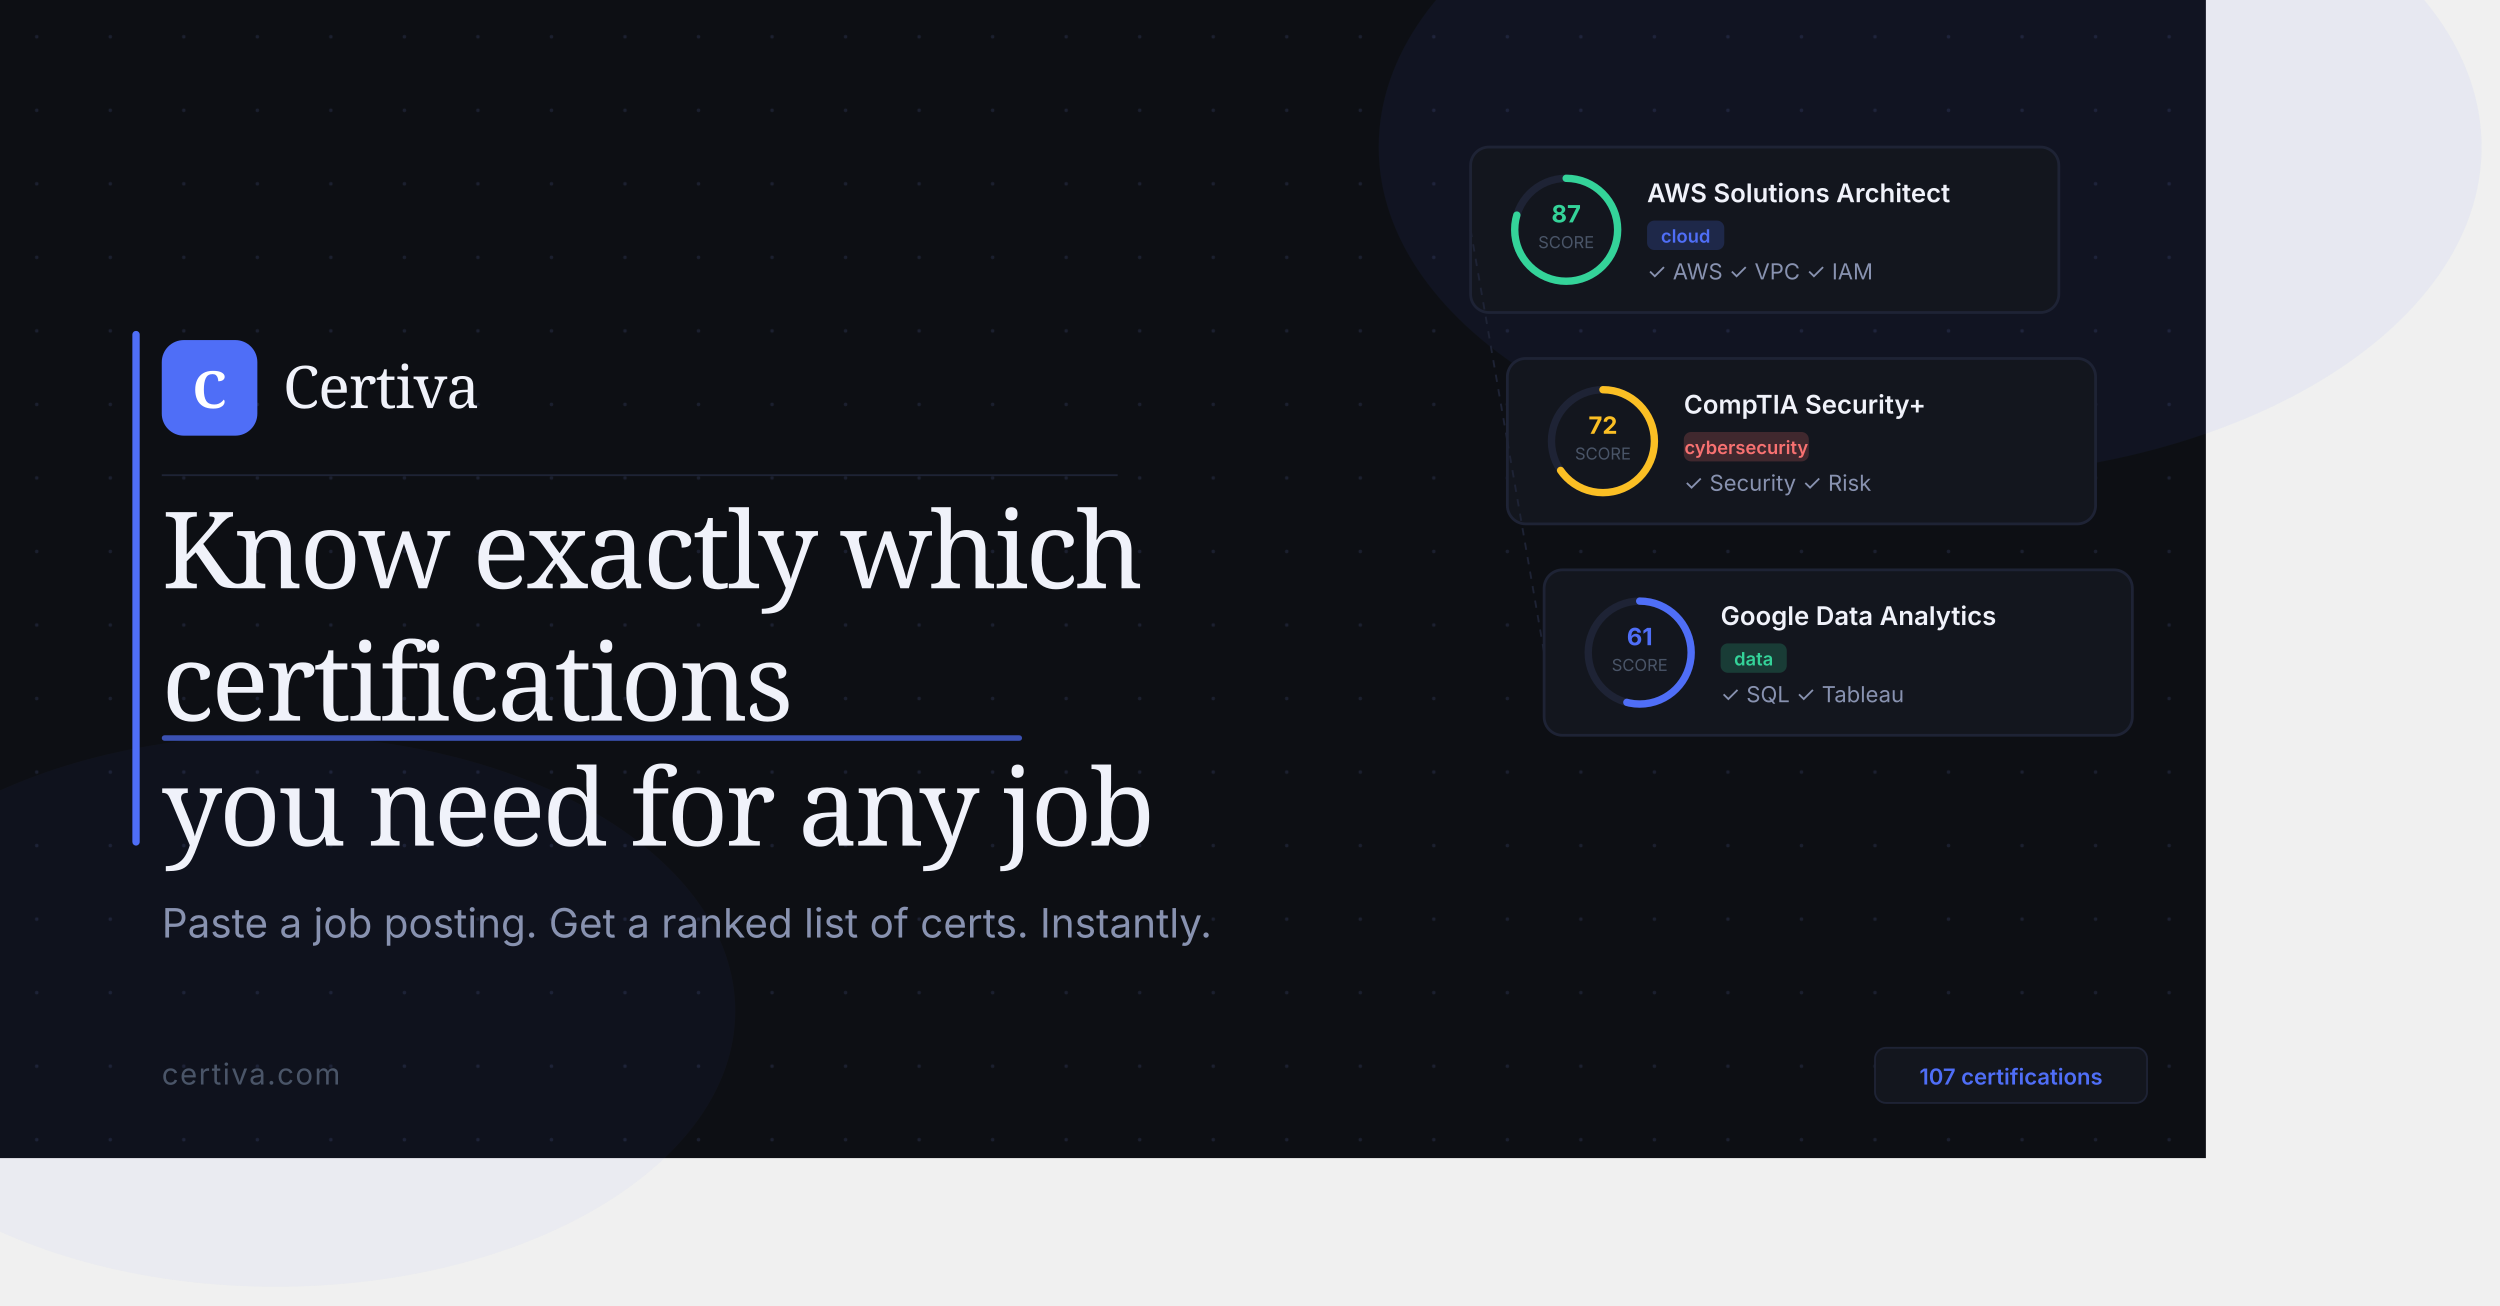
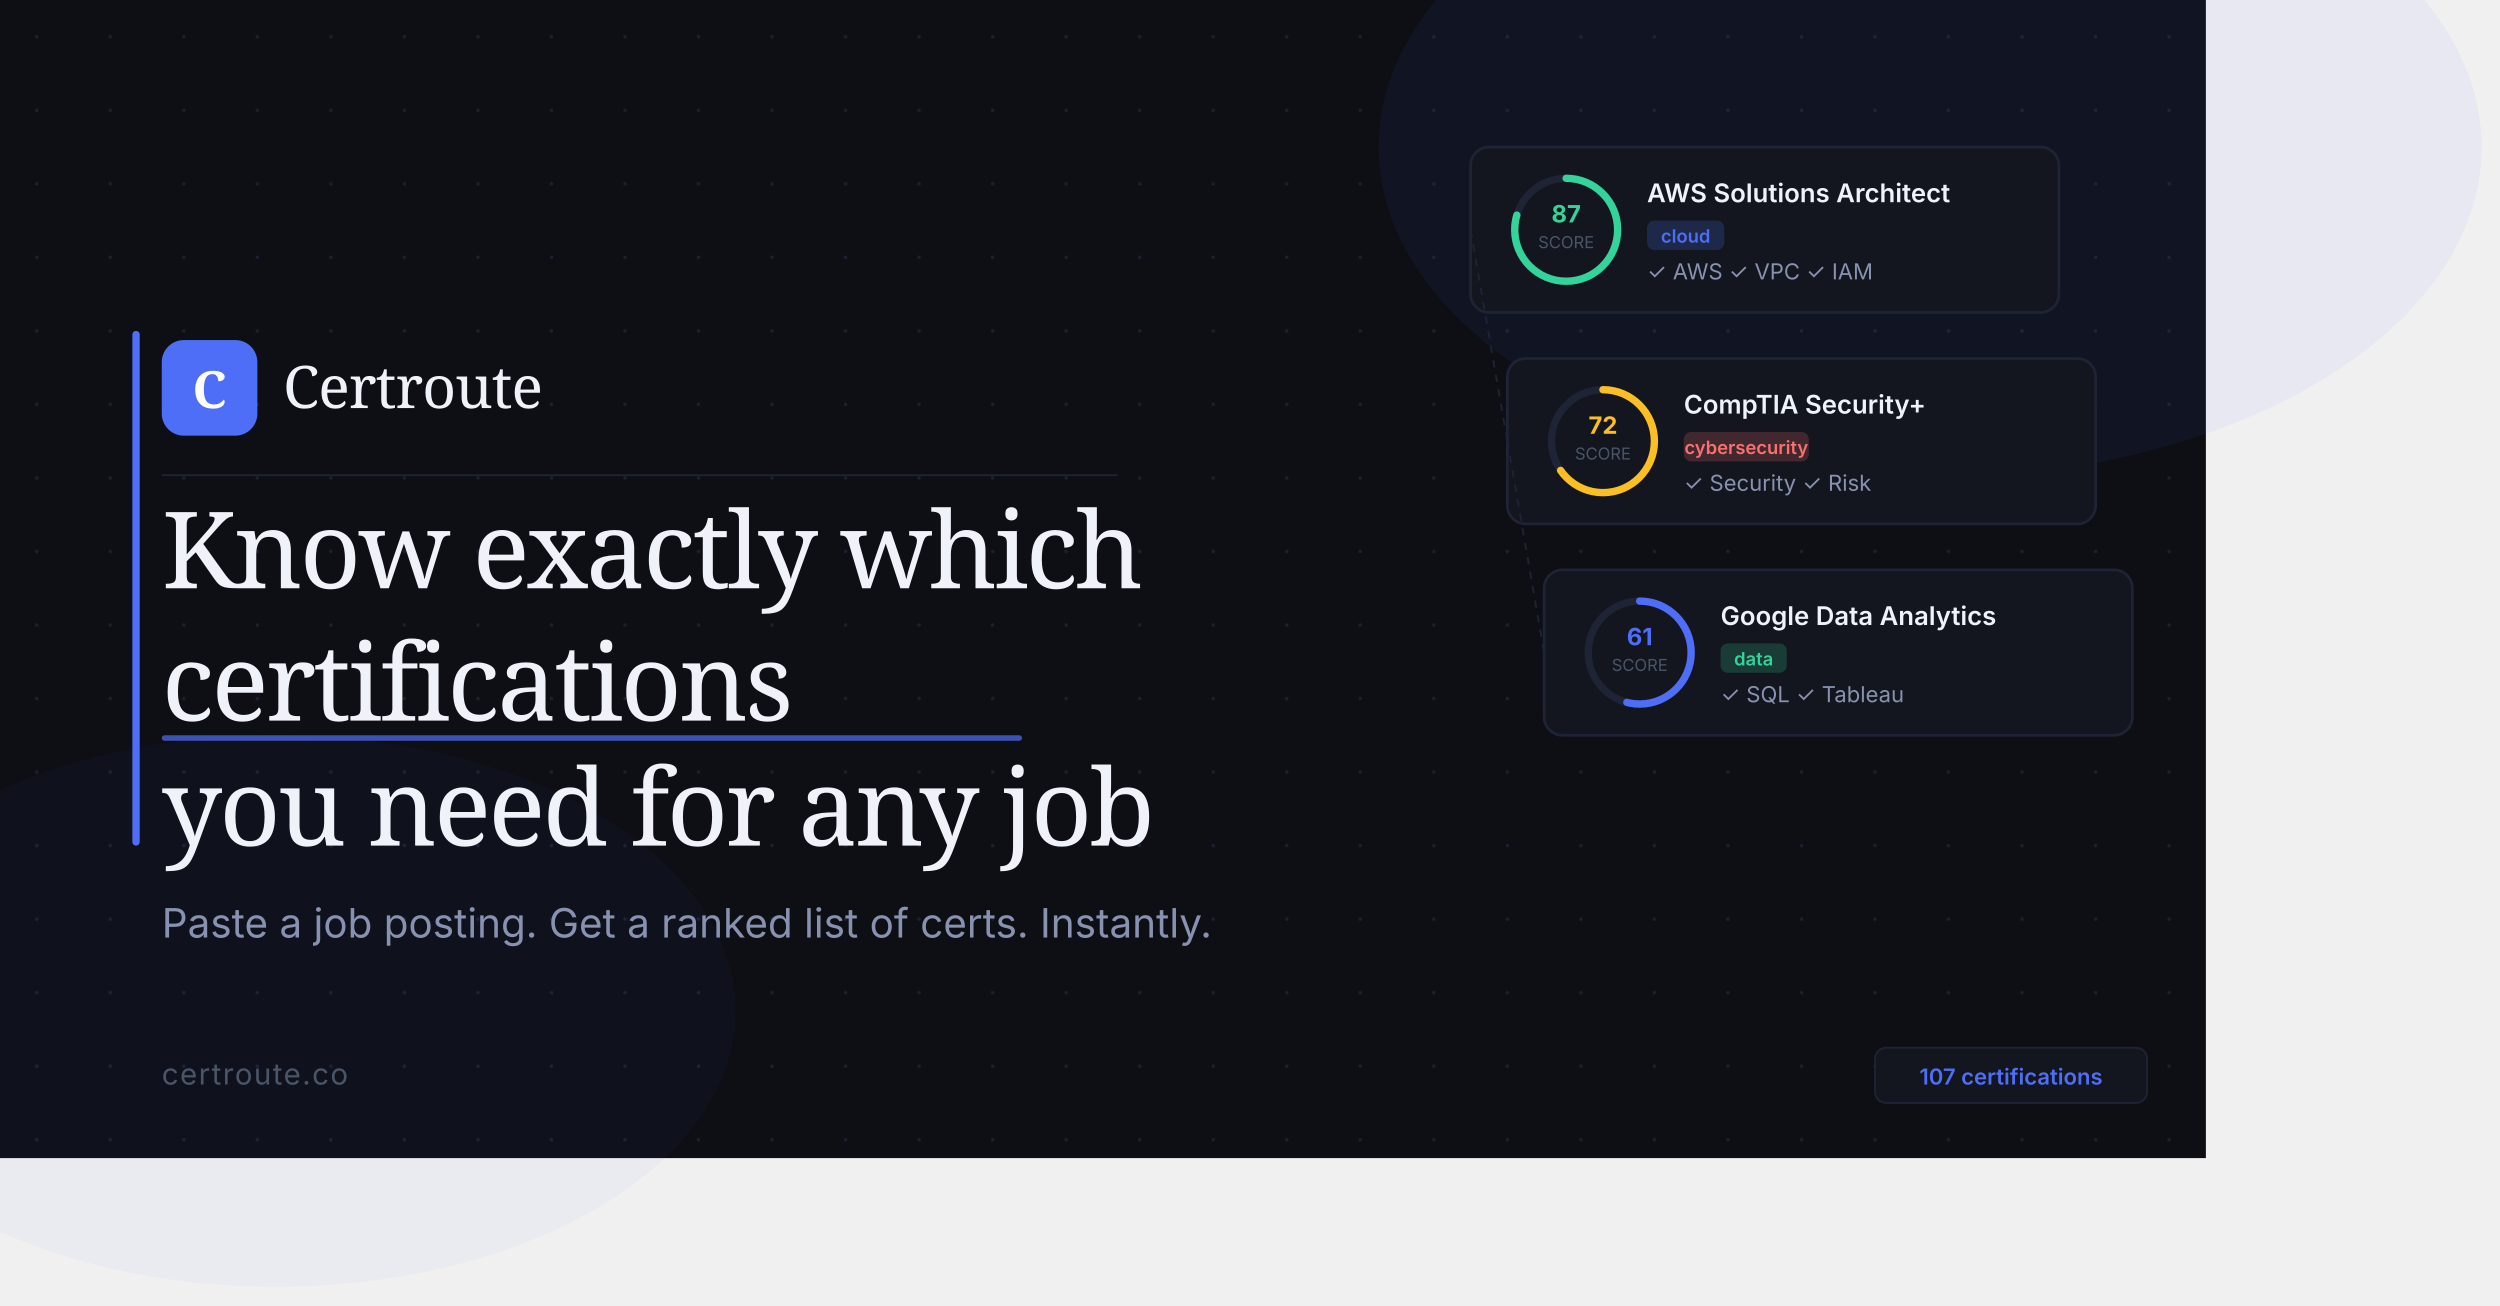
<svg xmlns="http://www.w3.org/2000/svg" width="100%" viewBox="0 0 1360 710" style="">
  <rect width="1200" height="630" fill="#0d0f14" style="fill:rgb(13, 15, 20);stroke:none;color:rgb(255, 255, 255);stroke-width:1px;stroke-linecap:butt;stroke-linejoin:miter;opacity:1;font-family:&quot;Anthropic Sans&quot;, -apple-system, &quot;system-ui&quot;, &quot;Segoe UI&quot;, sans-serif;font-size:16px;font-weight:400;text-anchor:start;dominant-baseline:auto" />
  <pattern id="dots" x="0" y="0" width="40" height="40" patternUnits="userSpaceOnUse">
    <circle cx="20" cy="20" r="1" fill="#1e2335" opacity="0.8" />
  </pattern>
  <rect width="1200" height="630" fill="url(#dots)" style="stroke:none;color:rgb(255, 255, 255);stroke-width:1px;stroke-linecap:butt;stroke-linejoin:miter;opacity:1;font-family:&quot;Anthropic Sans&quot;, -apple-system, &quot;system-ui&quot;, &quot;Segoe UI&quot;, sans-serif;font-size:16px;font-weight:400;text-anchor:start;dominant-baseline:auto" />
  <ellipse cx="1050" cy="80" rx="300" ry="180" fill="#4f6ef7" opacity="0.06" style="fill:rgb(79, 110, 247);stroke:none;color:rgb(255, 255, 255);stroke-width:1px;stroke-linecap:butt;stroke-linejoin:miter;opacity:0.06;font-family:&quot;Anthropic Sans&quot;, -apple-system, &quot;system-ui&quot;, &quot;Segoe UI&quot;, sans-serif;font-size:16px;font-weight:400;text-anchor:start;dominant-baseline:auto" />
  <ellipse cx="150" cy="550" rx="250" ry="150" fill="#4f6ef7" opacity="0.04" style="fill:rgb(79, 110, 247);stroke:none;color:rgb(255, 255, 255);stroke-width:1px;stroke-linecap:butt;stroke-linejoin:miter;opacity:0.04;font-family:&quot;Anthropic Sans&quot;, -apple-system, &quot;system-ui&quot;, &quot;Segoe UI&quot;, sans-serif;font-size:16px;font-weight:400;text-anchor:start;dominant-baseline:auto" />
  <rect x="72" y="180" width="4" height="280" rx="2" fill="#4f6ef7" style="fill:rgb(79, 110, 247);stroke:none;color:rgb(255, 255, 255);stroke-width:1px;stroke-linecap:butt;stroke-linejoin:miter;opacity:1;font-family:&quot;Anthropic Sans&quot;, -apple-system, &quot;system-ui&quot;, &quot;Segoe UI&quot;, sans-serif;font-size:16px;font-weight:400;text-anchor:start;dominant-baseline:auto" />
  <rect x="88" y="185" width="52" height="52" rx="12" fill="#4f6ef7" style="fill:rgb(79, 110, 247);stroke:none;color:rgb(255, 255, 255);stroke-width:1px;stroke-linecap:butt;stroke-linejoin:miter;opacity:1;font-family:&quot;Anthropic Sans&quot;, -apple-system, &quot;system-ui&quot;, &quot;Segoe UI&quot;, sans-serif;font-size:16px;font-weight:400;text-anchor:start;dominant-baseline:auto" />
  <text x="114" y="222" text-anchor="middle" font-family="Georgia, serif" font-size="28" font-weight="700" fill="#ffffff" letter-spacing="-0.5" style="fill:rgb(255, 255, 255);stroke:none;color:rgb(255, 255, 255);stroke-width:1px;stroke-linecap:butt;stroke-linejoin:miter;opacity:1;font-family:Georgia, serif;font-size:28px;font-weight:700;text-anchor:middle;dominant-baseline:auto">C</text>
-   <text x="154" y="222" font-family="Georgia, serif" font-size="32" font-weight="400" fill="#f0f2fa" letter-spacing="-0.5" style="fill:rgb(240, 242, 250);stroke:none;color:rgb(255, 255, 255);stroke-width:1px;stroke-linecap:butt;stroke-linejoin:miter;opacity:1;font-family:Georgia, serif;font-size:32px;font-weight:400;text-anchor:start;dominant-baseline:auto">Certiva</text>
+   <text x="154" y="222" font-family="Georgia, serif" font-size="32" font-weight="400" fill="#f0f2fa" letter-spacing="-0.5" style="fill:rgb(240, 242, 250);stroke:none;color:rgb(255, 255, 255);stroke-width:1px;stroke-linecap:butt;stroke-linejoin:miter;opacity:1;font-family:Georgia, serif;font-size:32px;font-weight:400;text-anchor:start;dominant-baseline:auto">Certroute</text>
  <rect x="88" y="258" width="520" height="1" fill="#1e2335" style="fill:rgb(30, 35, 53);stroke:none;color:rgb(255, 255, 255);stroke-width:1px;stroke-linecap:butt;stroke-linejoin:miter;opacity:1;font-family:&quot;Anthropic Sans&quot;, -apple-system, &quot;system-ui&quot;, &quot;Segoe UI&quot;, sans-serif;font-size:16px;font-weight:400;text-anchor:start;dominant-baseline:auto" />
  <text x="88" y="320" font-family="Georgia, serif" font-size="58" font-weight="400" fill="#f0f2fa" letter-spacing="-1.5" style="fill:rgb(240, 242, 250);stroke:none;color:rgb(255, 255, 255);stroke-width:1px;stroke-linecap:butt;stroke-linejoin:miter;opacity:1;font-family:Georgia, serif;font-size:58px;font-weight:400;text-anchor:start;dominant-baseline:auto">Know exactly which</text>
  <text x="88" y="392" font-family="Georgia, serif" font-size="58" font-weight="400" fill="#f0f2fa" letter-spacing="-1.5" style="fill:rgb(240, 242, 250);stroke:none;color:rgb(255, 255, 255);stroke-width:1px;stroke-linecap:butt;stroke-linejoin:miter;opacity:1;font-family:Georgia, serif;font-size:58px;font-weight:400;text-anchor:start;dominant-baseline:auto">certifications</text>
  <rect x="88" y="400" width="468" height="3" rx="1.5" fill="#4f6ef7" opacity="0.7" style="fill:rgb(79, 110, 247);stroke:none;color:rgb(255, 255, 255);stroke-width:1px;stroke-linecap:butt;stroke-linejoin:miter;opacity:0.7;font-family:&quot;Anthropic Sans&quot;, -apple-system, &quot;system-ui&quot;, &quot;Segoe UI&quot;, sans-serif;font-size:16px;font-weight:400;text-anchor:start;dominant-baseline:auto" />
  <text x="88" y="460" font-family="Georgia, serif" font-size="58" font-weight="400" fill="#f0f2fa" letter-spacing="-1.5" style="fill:rgb(240, 242, 250);stroke:none;color:rgb(255, 255, 255);stroke-width:1px;stroke-linecap:butt;stroke-linejoin:miter;opacity:1;font-family:Georgia, serif;font-size:58px;font-weight:400;text-anchor:start;dominant-baseline:auto">you need for any job</text>
  <text x="88" y="510" font-family="-apple-system, sans-serif" font-size="22" font-weight="400" fill="#8892b0" letter-spacing="0" style="fill:rgb(136, 146, 176);stroke:none;color:rgb(255, 255, 255);stroke-width:1px;stroke-linecap:butt;stroke-linejoin:miter;opacity:1;font-family:-apple-system, sans-serif;font-size:22px;font-weight:400;text-anchor:start;dominant-baseline:auto">Paste a job posting. Get a ranked list of certs. Instantly.</text>
  <rect x="800" y="80" width="320" height="90" rx="10" fill="#13161e" stroke="#1e2335" stroke-width="1.5" style="fill:rgb(19, 22, 30);stroke:rgb(30, 35, 53);color:rgb(255, 255, 255);stroke-width:1.5px;stroke-linecap:butt;stroke-linejoin:miter;opacity:1;font-family:&quot;Anthropic Sans&quot;, -apple-system, &quot;system-ui&quot;, &quot;Segoe UI&quot;, sans-serif;font-size:16px;font-weight:400;text-anchor:start;dominant-baseline:auto" />
  <circle cx="852" cy="125" r="28" fill="none" stroke="#1e2335" stroke-width="4" style="fill:none;stroke:rgb(30, 35, 53);color:rgb(255, 255, 255);stroke-width:4px;stroke-linecap:butt;stroke-linejoin:miter;opacity:1;font-family:&quot;Anthropic Sans&quot;, -apple-system, &quot;system-ui&quot;, &quot;Segoe UI&quot;, sans-serif;font-size:16px;font-weight:400;text-anchor:start;dominant-baseline:auto" />
  <circle cx="852" cy="125" r="28" fill="none" stroke="#34d399" stroke-width="4" stroke-dasharray="140 40" stroke-linecap="round" transform="rotate(-90 852 125)" style="fill:none;stroke:rgb(52, 211, 153);color:rgb(255, 255, 255);stroke-width:4px;stroke-dasharray:140px, 40px;stroke-linecap:round;stroke-linejoin:miter;opacity:1;font-family:&quot;Anthropic Sans&quot;, -apple-system, &quot;system-ui&quot;, &quot;Segoe UI&quot;, sans-serif;font-size:16px;font-weight:400;text-anchor:start;dominant-baseline:auto" />
  <text x="852" y="121" text-anchor="middle" font-family="-apple-system, sans-serif" font-size="13" font-weight="700" fill="#34d399" style="fill:rgb(52, 211, 153);stroke:none;color:rgb(255, 255, 255);stroke-width:1px;stroke-linecap:butt;stroke-linejoin:miter;opacity:1;font-family:-apple-system, sans-serif;font-size:13px;font-weight:700;text-anchor:middle;dominant-baseline:auto">87</text>
  <text x="852" y="135" text-anchor="middle" font-family="-apple-system, sans-serif" font-size="9" fill="#4a5568" style="fill:rgb(74, 85, 104);stroke:none;color:rgb(255, 255, 255);stroke-width:1px;stroke-linecap:butt;stroke-linejoin:miter;opacity:1;font-family:-apple-system, sans-serif;font-size:9px;font-weight:400;text-anchor:middle;dominant-baseline:auto">SCORE</text>
  <text x="896" y="110" font-family="-apple-system, sans-serif" font-size="14" font-weight="600" fill="#f0f2fa" style="fill:rgb(240, 242, 250);stroke:none;color:rgb(255, 255, 255);stroke-width:1px;stroke-linecap:butt;stroke-linejoin:miter;opacity:1;font-family:-apple-system, sans-serif;font-size:14px;font-weight:600;text-anchor:start;dominant-baseline:auto">AWS Solutions Architect</text>
  <rect x="896" y="120" width="42" height="16" rx="4" fill="rgba(79,110,247,0.2)" style="fill:rgba(79, 110, 247, 0.2);stroke:none;color:rgb(255, 255, 255);stroke-width:1px;stroke-linecap:butt;stroke-linejoin:miter;opacity:1;font-family:&quot;Anthropic Sans&quot;, -apple-system, &quot;system-ui&quot;, &quot;Segoe UI&quot;, sans-serif;font-size:16px;font-weight:400;text-anchor:start;dominant-baseline:auto" />
  <text x="917" y="132" text-anchor="middle" font-family="-apple-system, sans-serif" font-size="10" font-weight="600" fill="#4f6ef7" style="fill:rgb(79, 110, 247);stroke:none;color:rgb(255, 255, 255);stroke-width:1px;stroke-linecap:butt;stroke-linejoin:miter;opacity:1;font-family:-apple-system, sans-serif;font-size:10px;font-weight:600;text-anchor:middle;dominant-baseline:auto">cloud</text>
  <text x="896" y="152" font-family="-apple-system, sans-serif" font-size="12" fill="#8892b0" style="fill:rgb(136, 146, 176);stroke:none;color:rgb(255, 255, 255);stroke-width:1px;stroke-linecap:butt;stroke-linejoin:miter;opacity:1;font-family:-apple-system, sans-serif;font-size:12px;font-weight:400;text-anchor:start;dominant-baseline:auto">✓ AWS  ✓ VPC  ✓ IAM</text>
  <rect x="820" y="195" width="320" height="90" rx="10" fill="#13161e" stroke="#1e2335" stroke-width="1.5" style="fill:rgb(19, 22, 30);stroke:rgb(30, 35, 53);color:rgb(255, 255, 255);stroke-width:1.5px;stroke-linecap:butt;stroke-linejoin:miter;opacity:1;font-family:&quot;Anthropic Sans&quot;, -apple-system, &quot;system-ui&quot;, &quot;Segoe UI&quot;, sans-serif;font-size:16px;font-weight:400;text-anchor:start;dominant-baseline:auto" />
  <circle cx="872" cy="240" r="28" fill="none" stroke="#1e2335" stroke-width="4" style="fill:none;stroke:rgb(30, 35, 53);color:rgb(255, 255, 255);stroke-width:4px;stroke-linecap:butt;stroke-linejoin:miter;opacity:1;font-family:&quot;Anthropic Sans&quot;, -apple-system, &quot;system-ui&quot;, &quot;Segoe UI&quot;, sans-serif;font-size:16px;font-weight:400;text-anchor:start;dominant-baseline:auto" />
  <circle cx="872" cy="240" r="28" fill="none" stroke="#fbbf24" stroke-width="4" stroke-dasharray="115 65" stroke-linecap="round" transform="rotate(-90 872 240)" style="fill:none;stroke:rgb(251, 191, 36);color:rgb(255, 255, 255);stroke-width:4px;stroke-dasharray:115px, 65px;stroke-linecap:round;stroke-linejoin:miter;opacity:1;font-family:&quot;Anthropic Sans&quot;, -apple-system, &quot;system-ui&quot;, &quot;Segoe UI&quot;, sans-serif;font-size:16px;font-weight:400;text-anchor:start;dominant-baseline:auto" />
  <text x="872" y="236" text-anchor="middle" font-family="-apple-system, sans-serif" font-size="13" font-weight="700" fill="#fbbf24" style="fill:rgb(251, 191, 36);stroke:none;color:rgb(255, 255, 255);stroke-width:1px;stroke-linecap:butt;stroke-linejoin:miter;opacity:1;font-family:-apple-system, sans-serif;font-size:13px;font-weight:700;text-anchor:middle;dominant-baseline:auto">72</text>
  <text x="872" y="250" text-anchor="middle" font-family="-apple-system, sans-serif" font-size="9" fill="#4a5568" style="fill:rgb(74, 85, 104);stroke:none;color:rgb(255, 255, 255);stroke-width:1px;stroke-linecap:butt;stroke-linejoin:miter;opacity:1;font-family:-apple-system, sans-serif;font-size:9px;font-weight:400;text-anchor:middle;dominant-baseline:auto">SCORE</text>
  <text x="916" y="225" font-family="-apple-system, sans-serif" font-size="14" font-weight="600" fill="#f0f2fa" style="fill:rgb(240, 242, 250);stroke:none;color:rgb(255, 255, 255);stroke-width:1px;stroke-linecap:butt;stroke-linejoin:miter;opacity:1;font-family:-apple-system, sans-serif;font-size:14px;font-weight:600;text-anchor:start;dominant-baseline:auto">CompTIA Security+</text>
  <rect x="916" y="235" width="68" height="16" rx="4" fill="rgba(248,113,113,0.2)" style="fill:rgba(248, 113, 113, 0.2);stroke:none;color:rgb(255, 255, 255);stroke-width:1px;stroke-linecap:butt;stroke-linejoin:miter;opacity:1;font-family:&quot;Anthropic Sans&quot;, -apple-system, &quot;system-ui&quot;, &quot;Segoe UI&quot;, sans-serif;font-size:16px;font-weight:400;text-anchor:start;dominant-baseline:auto" />
  <text x="950" y="247" text-anchor="middle" font-family="-apple-system, sans-serif" font-size="10" font-weight="600" fill="#f87171" style="fill:rgb(248, 113, 113);stroke:none;color:rgb(255, 255, 255);stroke-width:1px;stroke-linecap:butt;stroke-linejoin:miter;opacity:1;font-family:-apple-system, sans-serif;font-size:10px;font-weight:600;text-anchor:middle;dominant-baseline:auto">cybersecurity</text>
  <text x="916" y="267" font-family="-apple-system, sans-serif" font-size="12" fill="#8892b0" style="fill:rgb(136, 146, 176);stroke:none;color:rgb(255, 255, 255);stroke-width:1px;stroke-linecap:butt;stroke-linejoin:miter;opacity:1;font-family:-apple-system, sans-serif;font-size:12px;font-weight:400;text-anchor:start;dominant-baseline:auto">✓ Security  ✓ Risk</text>
  <rect x="840" y="310" width="320" height="90" rx="10" fill="#13161e" stroke="#1e2335" stroke-width="1.5" style="fill:rgb(19, 22, 30);stroke:rgb(30, 35, 53);color:rgb(255, 255, 255);stroke-width:1.5px;stroke-linecap:butt;stroke-linejoin:miter;opacity:1;font-family:&quot;Anthropic Sans&quot;, -apple-system, &quot;system-ui&quot;, &quot;Segoe UI&quot;, sans-serif;font-size:16px;font-weight:400;text-anchor:start;dominant-baseline:auto" />
  <circle cx="892" cy="355" r="28" fill="none" stroke="#1e2335" stroke-width="4" style="fill:none;stroke:rgb(30, 35, 53);color:rgb(255, 255, 255);stroke-width:4px;stroke-linecap:butt;stroke-linejoin:miter;opacity:1;font-family:&quot;Anthropic Sans&quot;, -apple-system, &quot;system-ui&quot;, &quot;Segoe UI&quot;, sans-serif;font-size:16px;font-weight:400;text-anchor:start;dominant-baseline:auto" />
  <circle cx="892" cy="355" r="28" fill="none" stroke="#4f6ef7" stroke-width="4" stroke-dasharray="95 85" stroke-linecap="round" transform="rotate(-90 892 355)" style="fill:none;stroke:rgb(79, 110, 247);color:rgb(255, 255, 255);stroke-width:4px;stroke-dasharray:95px, 85px;stroke-linecap:round;stroke-linejoin:miter;opacity:1;font-family:&quot;Anthropic Sans&quot;, -apple-system, &quot;system-ui&quot;, &quot;Segoe UI&quot;, sans-serif;font-size:16px;font-weight:400;text-anchor:start;dominant-baseline:auto" />
  <text x="892" y="351" text-anchor="middle" font-family="-apple-system, sans-serif" font-size="13" font-weight="700" fill="#4f6ef7" style="fill:rgb(79, 110, 247);stroke:none;color:rgb(255, 255, 255);stroke-width:1px;stroke-linecap:butt;stroke-linejoin:miter;opacity:1;font-family:-apple-system, sans-serif;font-size:13px;font-weight:700;text-anchor:middle;dominant-baseline:auto">61</text>
  <text x="892" y="365" text-anchor="middle" font-family="-apple-system, sans-serif" font-size="9" fill="#4a5568" style="fill:rgb(74, 85, 104);stroke:none;color:rgb(255, 255, 255);stroke-width:1px;stroke-linecap:butt;stroke-linejoin:miter;opacity:1;font-family:-apple-system, sans-serif;font-size:9px;font-weight:400;text-anchor:middle;dominant-baseline:auto">SCORE</text>
  <text x="936" y="340" font-family="-apple-system, sans-serif" font-size="14" font-weight="600" fill="#f0f2fa" style="fill:rgb(240, 242, 250);stroke:none;color:rgb(255, 255, 255);stroke-width:1px;stroke-linecap:butt;stroke-linejoin:miter;opacity:1;font-family:-apple-system, sans-serif;font-size:14px;font-weight:600;text-anchor:start;dominant-baseline:auto">Google Data Analytics</text>
  <rect x="936" y="350" width="36" height="16" rx="4" fill="rgba(52,211,153,0.2)" style="fill:rgba(52, 211, 153, 0.2);stroke:none;color:rgb(255, 255, 255);stroke-width:1px;stroke-linecap:butt;stroke-linejoin:miter;opacity:1;font-family:&quot;Anthropic Sans&quot;, -apple-system, &quot;system-ui&quot;, &quot;Segoe UI&quot;, sans-serif;font-size:16px;font-weight:400;text-anchor:start;dominant-baseline:auto" />
  <text x="954" y="362" text-anchor="middle" font-family="-apple-system, sans-serif" font-size="10" font-weight="600" fill="#34d399" style="fill:rgb(52, 211, 153);stroke:none;color:rgb(255, 255, 255);stroke-width:1px;stroke-linecap:butt;stroke-linejoin:miter;opacity:1;font-family:-apple-system, sans-serif;font-size:10px;font-weight:600;text-anchor:middle;dominant-baseline:auto">data</text>
  <text x="936" y="382" font-family="-apple-system, sans-serif" font-size="12" fill="#8892b0" style="fill:rgb(136, 146, 176);stroke:none;color:rgb(255, 255, 255);stroke-width:1px;stroke-linecap:butt;stroke-linejoin:miter;opacity:1;font-family:-apple-system, sans-serif;font-size:12px;font-weight:400;text-anchor:start;dominant-baseline:auto">✓ SQL  ✓ Tableau</text>
  <line x1="800" y1="125" x2="820" y2="240" stroke="#1e2335" stroke-width="1" stroke-dasharray="4 4" style="fill:rgb(0, 0, 0);stroke:rgb(30, 35, 53);color:rgb(255, 255, 255);stroke-width:1px;stroke-dasharray:4px, 4px;stroke-linecap:butt;stroke-linejoin:miter;opacity:1;font-family:&quot;Anthropic Sans&quot;, -apple-system, &quot;system-ui&quot;, &quot;Segoe UI&quot;, sans-serif;font-size:16px;font-weight:400;text-anchor:start;dominant-baseline:auto" />
  <line x1="820" y1="240" x2="840" y2="355" stroke="#1e2335" stroke-width="1" stroke-dasharray="4 4" style="fill:rgb(0, 0, 0);stroke:rgb(30, 35, 53);color:rgb(255, 255, 255);stroke-width:1px;stroke-dasharray:4px, 4px;stroke-linecap:butt;stroke-linejoin:miter;opacity:1;font-family:&quot;Anthropic Sans&quot;, -apple-system, &quot;system-ui&quot;, &quot;Segoe UI&quot;, sans-serif;font-size:16px;font-weight:400;text-anchor:start;dominant-baseline:auto" />
-   <text x="88" y="590" font-family="-apple-system, sans-serif" font-size="16" fill="#4a5568" letter-spacing="0.05em" style="fill:rgb(74, 85, 104);stroke:none;color:rgb(255, 255, 255);stroke-width:1px;stroke-linecap:butt;stroke-linejoin:miter;opacity:1;font-family:-apple-system, sans-serif;font-size:16px;font-weight:400;text-anchor:start;dominant-baseline:auto">certiva.com</text>
+   <text x="88" y="590" font-family="-apple-system, sans-serif" font-size="16" fill="#4a5568" letter-spacing="0.05em" style="fill:rgb(74, 85, 104);stroke:none;color:rgb(255, 255, 255);stroke-width:1px;stroke-linecap:butt;stroke-linejoin:miter;opacity:1;font-family:-apple-system, sans-serif;font-size:16px;font-weight:400;text-anchor:start;dominant-baseline:auto">certroute.co</text>
  <rect x="1020" y="570" width="148" height="30" rx="6" fill="#13161e" stroke="#1e2335" stroke-width="1" style="fill:rgb(19, 22, 30);stroke:rgb(30, 35, 53);color:rgb(255, 255, 255);stroke-width:1px;stroke-linecap:butt;stroke-linejoin:miter;opacity:1;font-family:&quot;Anthropic Sans&quot;, -apple-system, &quot;system-ui&quot;, &quot;Segoe UI&quot;, sans-serif;font-size:16px;font-weight:400;text-anchor:start;dominant-baseline:auto" />
  <text x="1094" y="590" text-anchor="middle" font-family="-apple-system, sans-serif" font-size="12" font-weight="600" fill="#4f6ef7" style="fill:rgb(79, 110, 247);stroke:none;color:rgb(255, 255, 255);stroke-width:1px;stroke-linecap:butt;stroke-linejoin:miter;opacity:1;font-family:-apple-system, sans-serif;font-size:12px;font-weight:600;text-anchor:middle;dominant-baseline:auto">107 certifications</text>
</svg>
